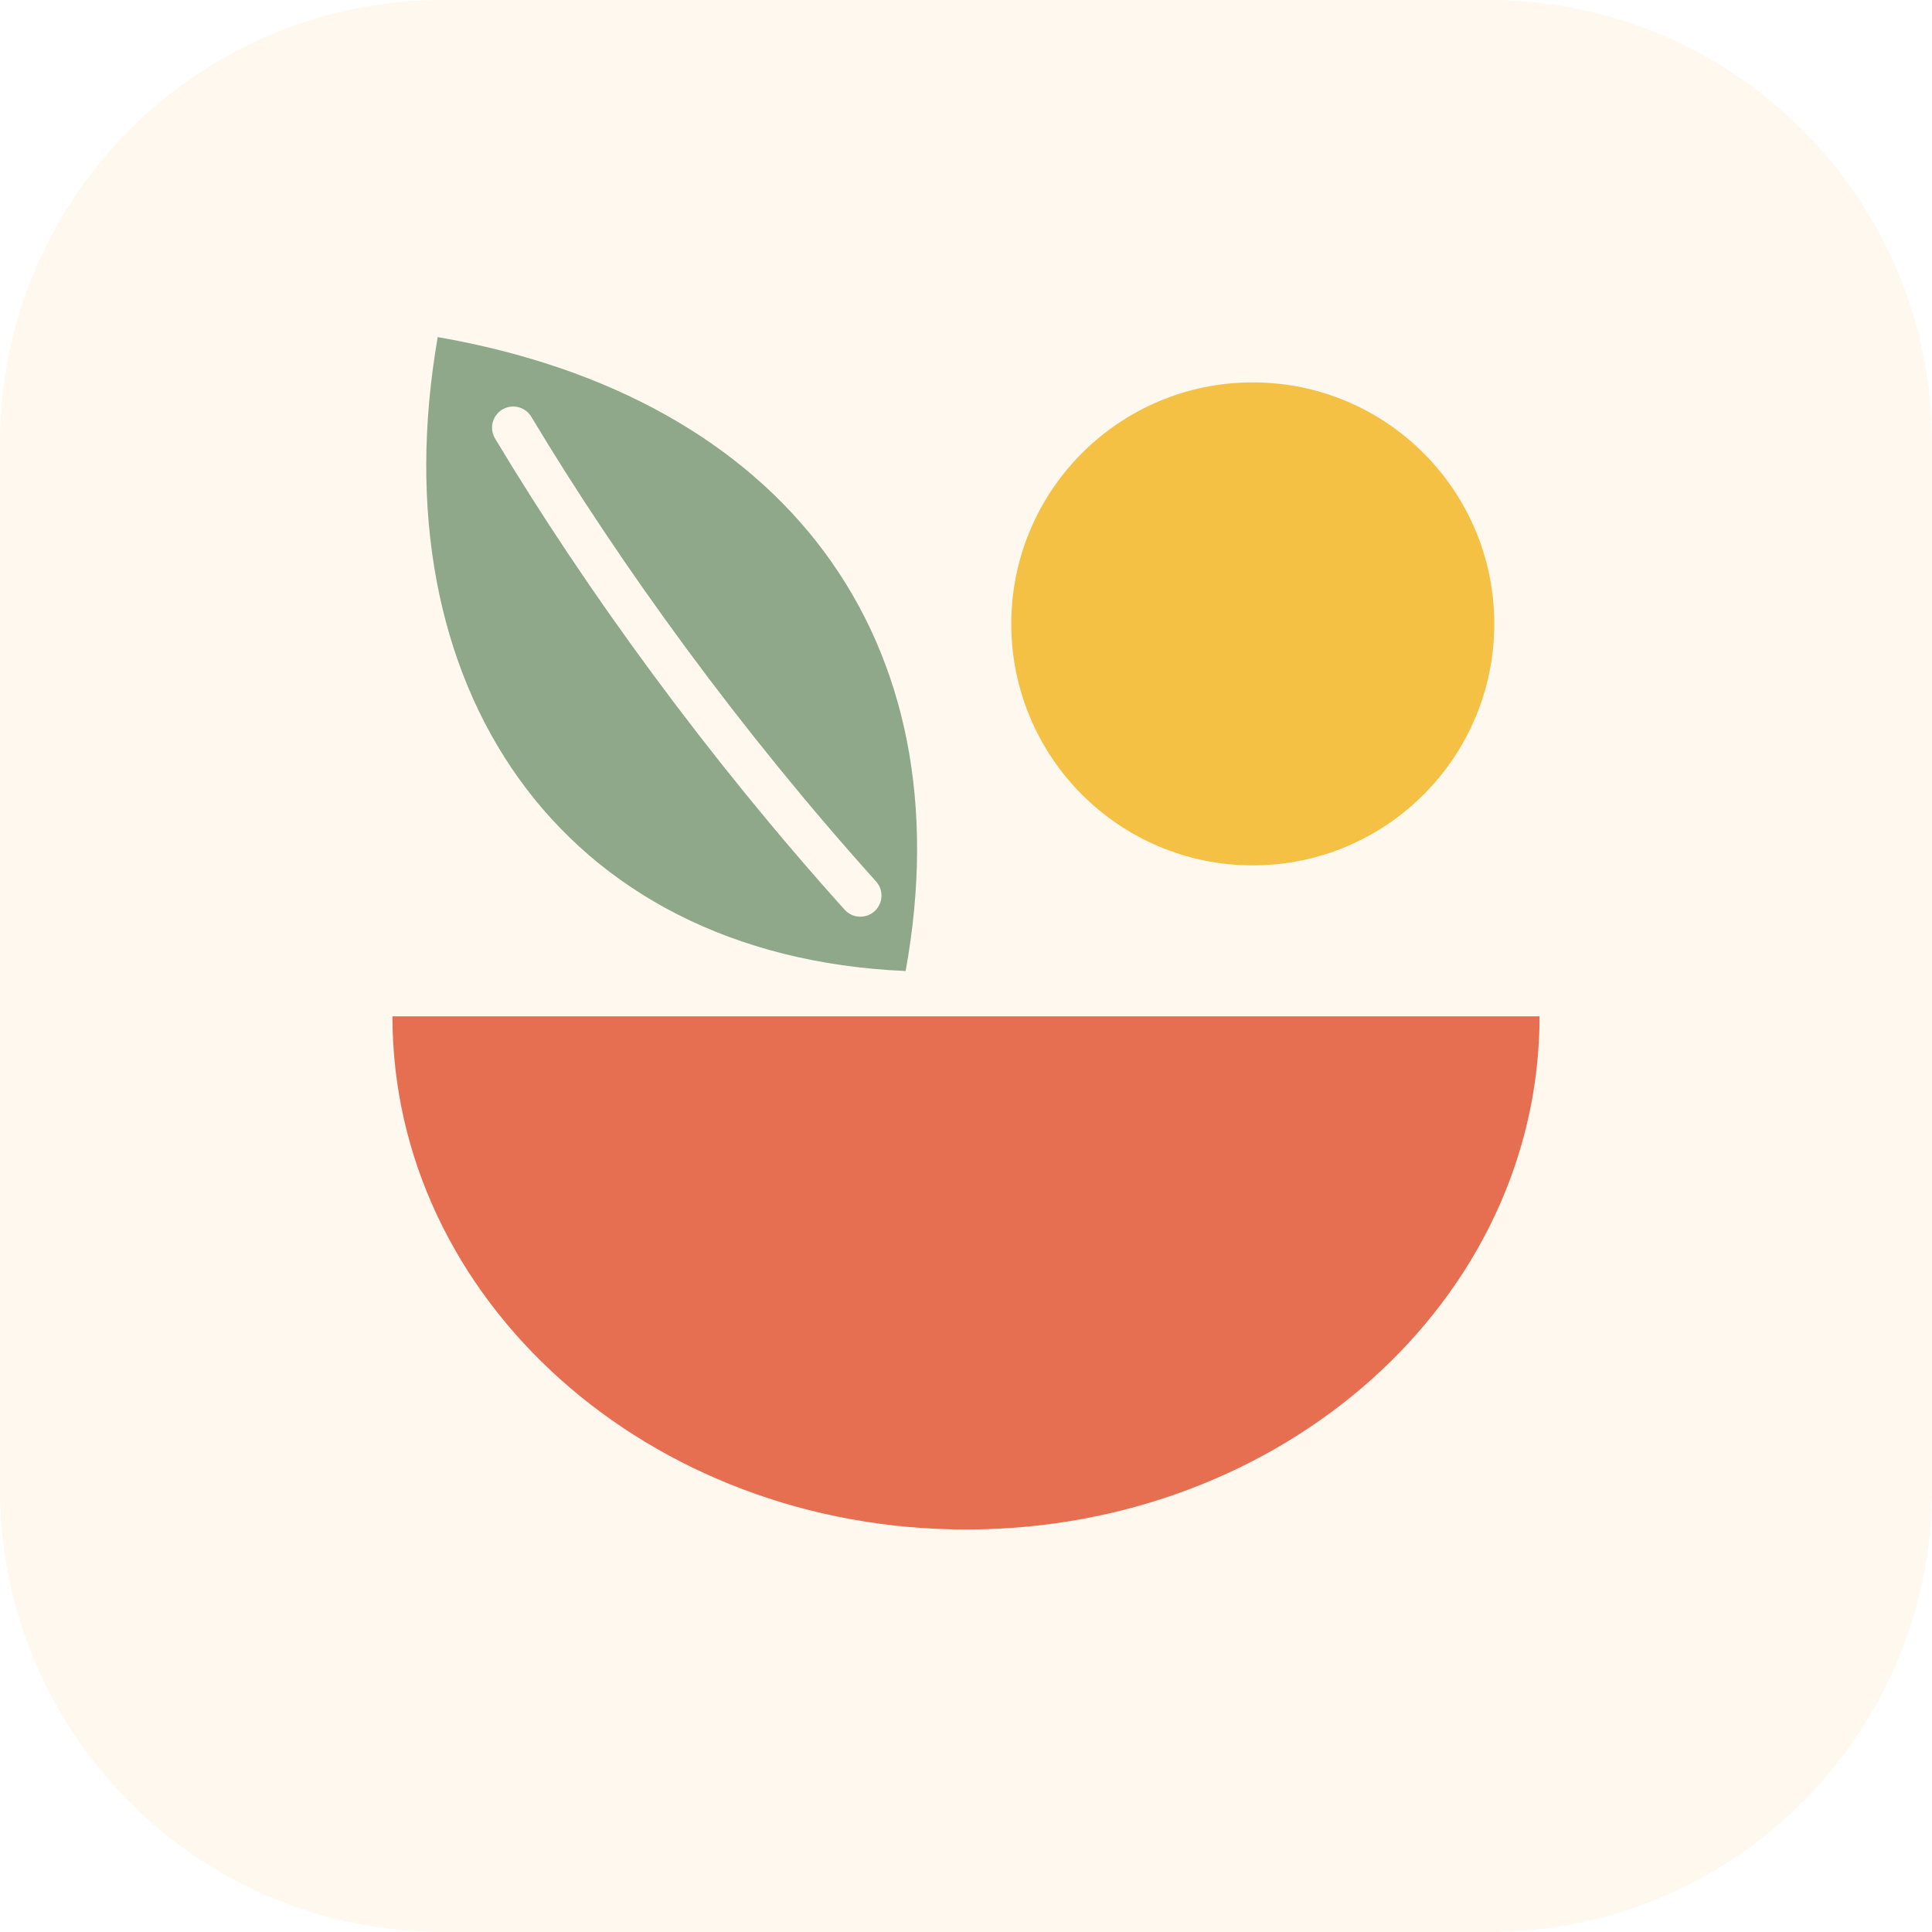
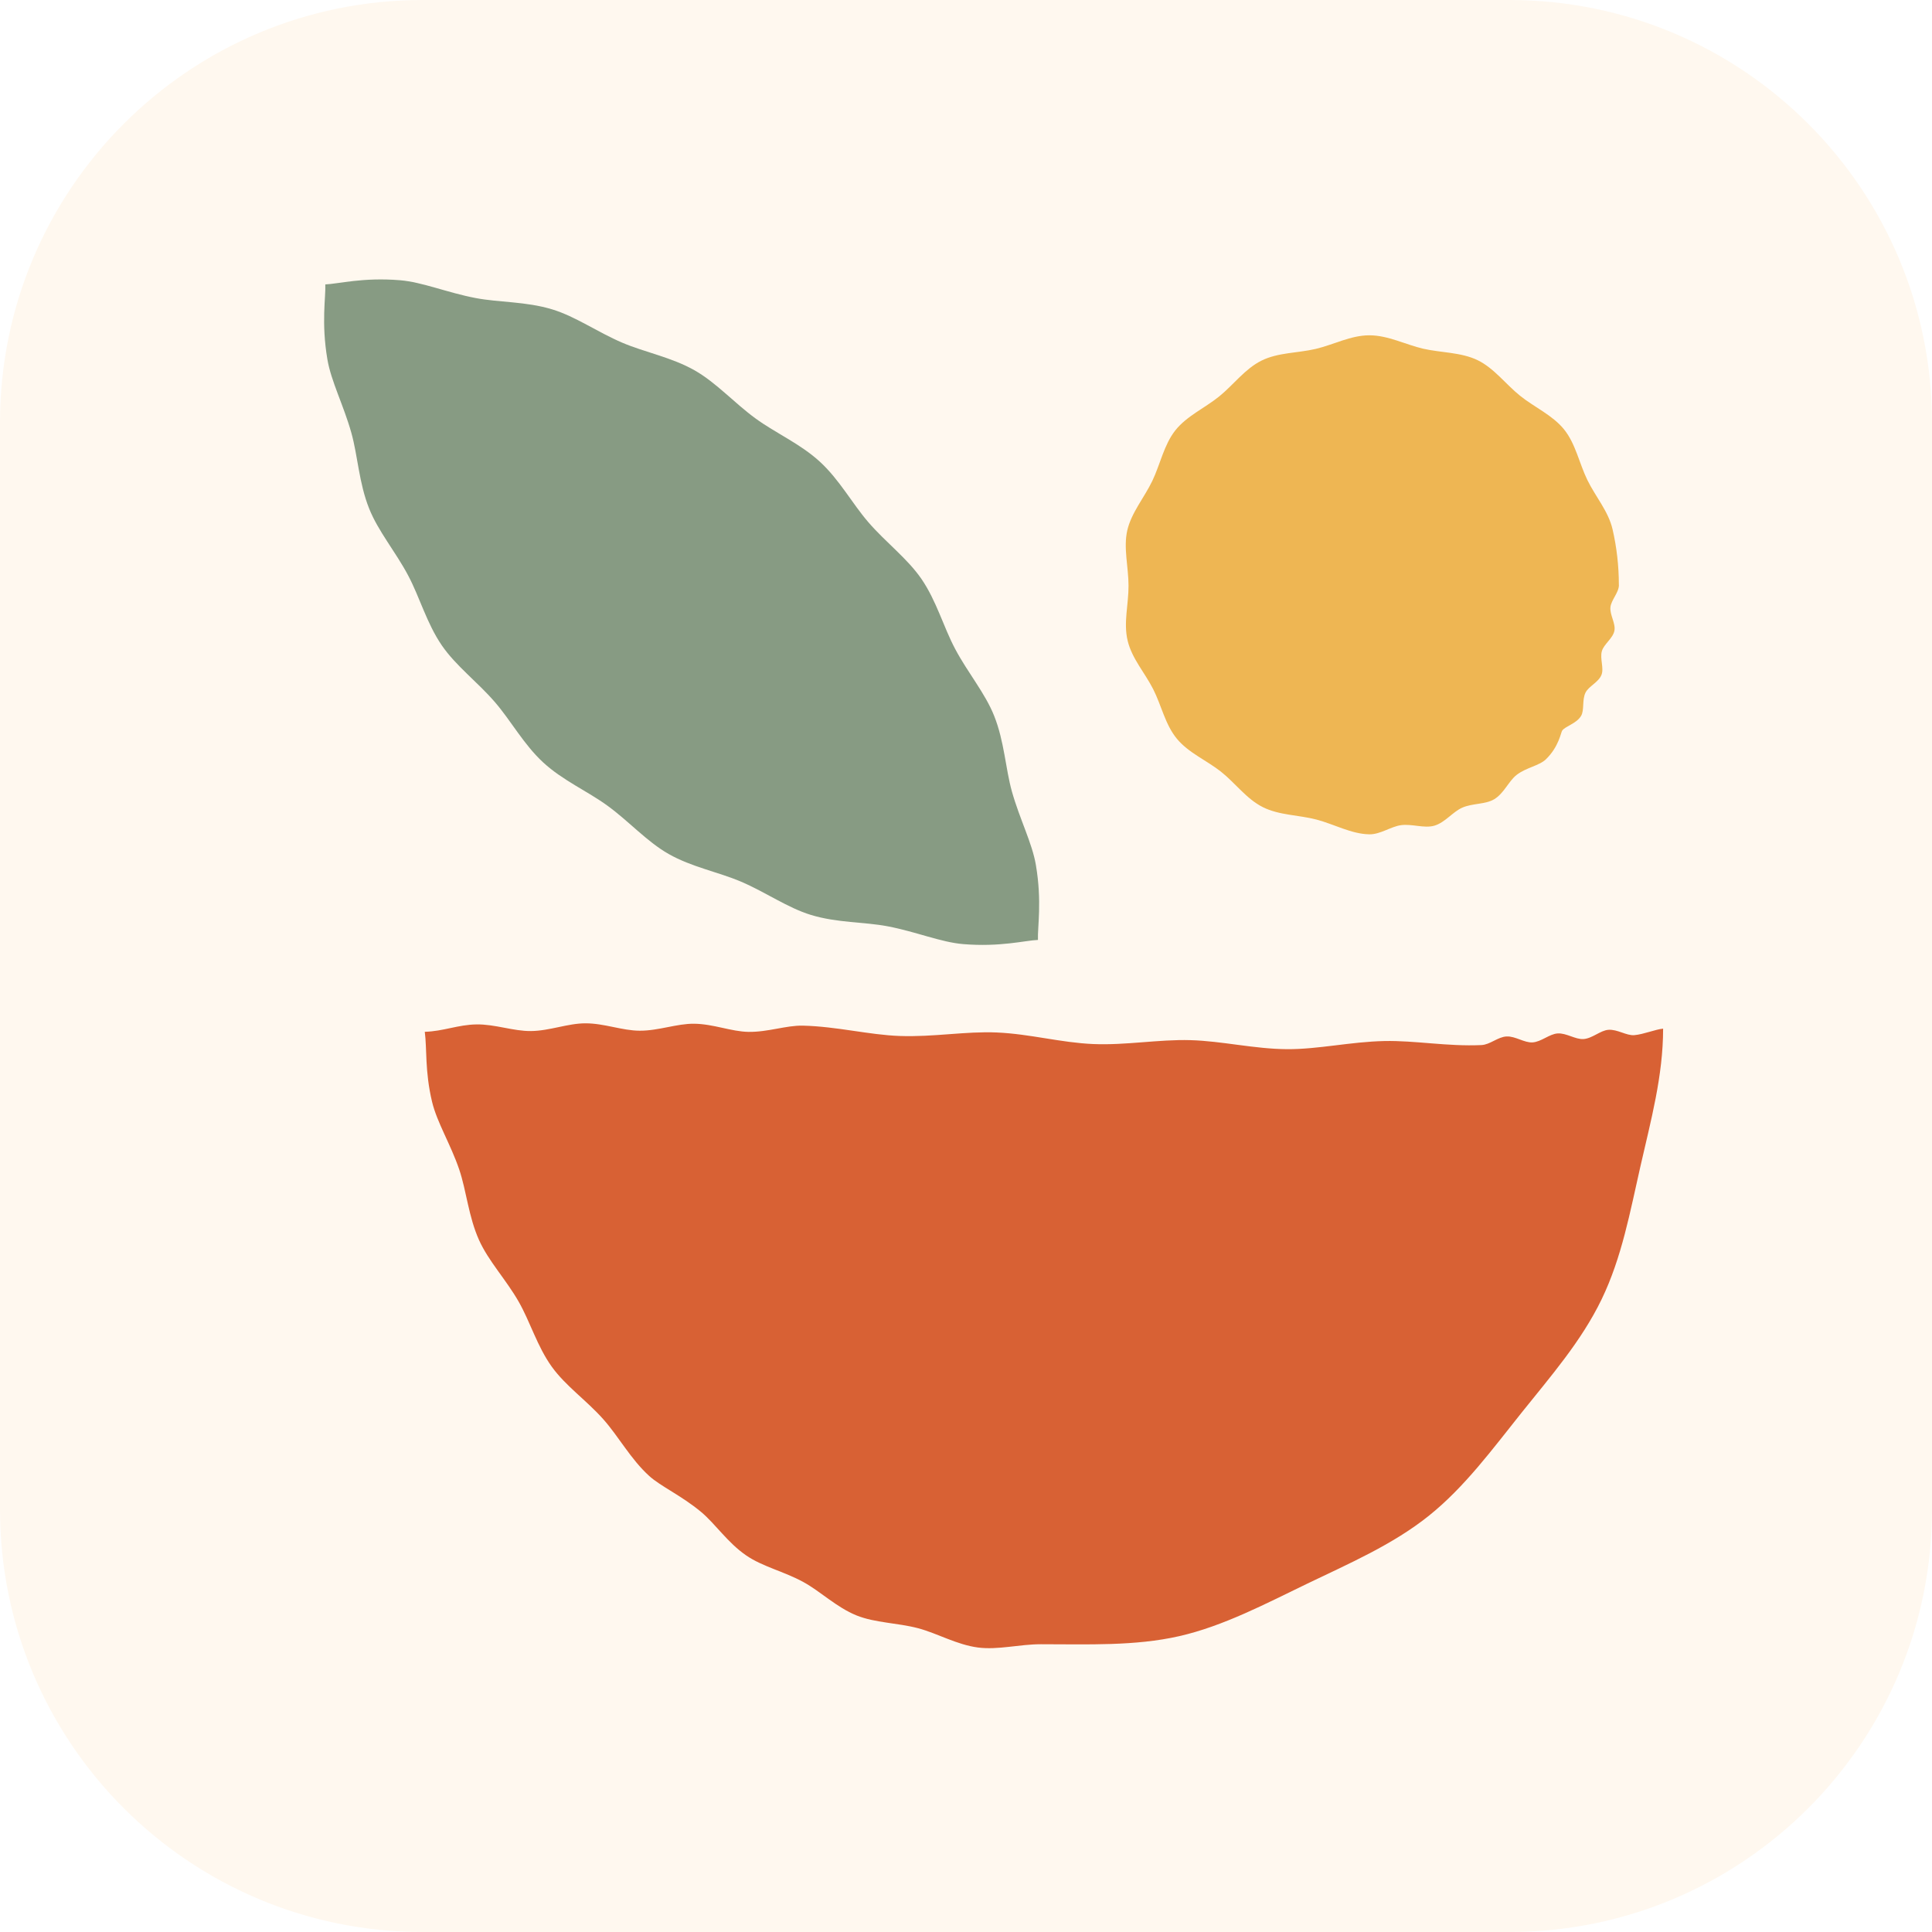
- <svg xmlns="http://www.w3.org/2000/svg" viewBox="0 0 48 48">
-   <rect width="48" height="48" rx="11" fill="#FFF8EF" />
-   <g transform="translate(6 5) scale(.75)">
-     <path d="M22 25.5C10.5 25 4.5 16 6.5 4.5 18 6.5 24 14.5 22 25.5Z" fill="#8FA88A" />
-     <path d="M20.5 23C16 18 12 12.5 9 7.5" fill="none" stroke="#FFF8EF" stroke-width="1.4" stroke-linecap="round" />
-     <circle cx="33.5" cy="14" r="8" fill="#F4C145" />
-     <path d="M5 27h38c0 9.4-8.5 17-19 17S5 36.4 5 27Z" fill="#E76F51" />
+ <svg xmlns="http://www.w3.org/2000/svg" viewBox="0 0 512 512">
+   <rect width="512" height="512" rx="112" fill="#FFF8EF" />
+   <g transform="translate(81.97 72.00) scale(1.8128)">
+     <path d="M106.92,200.65c6.92,0,13.78.29,20.25-1.18s12.73-4.79,18.77-7.7,12.45-5.68,17.71-9.89,9.34-9.79,13.57-15.08,8.74-10.44,11.7-16.57,4.16-12.79,5.68-19.47,3.31-13.18,3.31-20.1c-1.12.1-2.84.83-4.2.95-1.16.1-2.48-.88-3.8-.78-1.18.09-2.34,1.26-3.64,1.35-1.19.08-2.51-.91-3.79-.82-1.2.08-2.38,1.23-3.66,1.31-1.21.07-2.51-.93-3.79-.87s-2.41,1.2-3.68,1.26c-4.98.23-9.71-.69-14.21-.59-4.94.11-9.62,1.21-14.17,1.19-4.85-.03-9.52-1.19-14.16-1.32s-9.44.77-14.2.57-9.24-1.48-14.11-1.69c-4.52-.2-9.25.69-14.2.51-4.49-.16-9.16-1.39-14.14-1.51-2.43-.06-5.11.96-7.97.91-2.49-.04-5.13-1.16-7.93-1.19-2.53-.03-5.19,1.03-7.95,1.02-2.55,0-5.21-1.09-7.95-1.08-2.57,0-5.22,1.1-7.95,1.13-2.58.03-5.25-1.01-7.97-.97s-4.85,1.01-7.56,1.08c.33,2.4,0,5.77,1.06,10.21.73,3.06,2.72,6.22,3.98,9.93,1.06,3.14,1.35,6.86,2.89,10.3,1.39,3.09,3.95,5.78,5.79,9,1.7,2.97,2.71,6.55,4.86,9.54,2.01,2.79,5.06,4.9,7.5,7.64,2.29,2.57,4.02,5.86,6.74,8.32,1.68,1.52,4.67,2.84,7.55,5.23,2.11,1.75,3.88,4.5,6.62,6.38,2.36,1.63,5.52,2.34,8.34,3.88,2.56,1.4,4.85,3.7,7.79,4.89,2.73,1.1,5.96,1.07,9,1.87,2.85.76,5.63,2.41,8.76,2.82,2.92.38,6.03-.48,9.19-.48Z" fill="#D86134" />
+     <path d="M191.45,45.79c0,1.13-1.13,2.19-1.24,3.26-.11,1.13.79,2.38.58,3.44-.22,1.12-1.53,1.94-1.83,2.97-.32,1.1.33,2.5-.06,3.48-.43,1.09-1.87,1.66-2.33,2.59-.54,1.08-.14,2.57-.66,3.42-.69,1.13-2.23,1.45-2.75,2.13-.19.25-.48,2.36-2.38,4.2-.98.95-2.88,1.2-4.28,2.28-1.16.9-1.85,2.7-3.28,3.56-1.29.78-3.19.57-4.69,1.24-1.39.62-2.51,2.18-4.07,2.63-1.47.42-3.24-.29-4.85-.08-1.51.2-3.03,1.37-4.66,1.34-2.63-.05-5.13-1.48-7.73-2.16s-5.42-.61-7.82-1.81-4.03-3.53-6.13-5.19-4.73-2.74-6.44-4.81-2.25-4.85-3.46-7.24-3.11-4.47-3.74-7.1.14-5.28.13-8.03c0-2.74-.77-5.53-.18-8.1s2.51-4.83,3.66-7.23,1.7-5.28,3.36-7.38,4.32-3.27,6.41-4.96,3.77-4.04,6.19-5.24,5.28-1.09,7.92-1.71,5.11-1.99,7.85-1.99c2.74,0,5.3,1.37,7.87,1.96s5.54.51,7.94,1.67,4.13,3.53,6.22,5.21,4.76,2.84,6.44,4.93,2.21,4.94,3.39,7.37,3.08,4.58,3.69,7.22.92,5.37.92,8.11Z" fill="#EEB653" />
+     <path d="M74.65,27.79c2.87,2.64,4.71,6.1,7.09,8.85,2.55,2.95,5.69,5.28,7.75,8.28,2.21,3.23,3.22,7.02,4.92,10.22,1.85,3.49,4.39,6.47,5.71,9.8,1.49,3.74,1.65,7.68,2.59,11.04,1.14,4.06,2.97,7.55,3.51,10.77.91,5.37.22,9.08.3,10.94-1.86.07-5.5,1.06-10.93.61-3.26-.27-6.89-1.81-11.03-2.6-3.43-.66-7.37-.49-11.21-1.66-3.42-1.04-6.61-3.32-10.24-4.87-3.33-1.42-7.19-2.12-10.59-4.05-3.16-1.8-5.75-4.73-8.9-7.03-2.94-2.15-6.54-3.69-9.41-6.33s-4.71-6.1-7.09-8.85c-2.55-2.95-5.69-5.28-7.75-8.28-2.21-3.23-3.22-7.02-4.92-10.22-1.85-3.49-4.39-6.47-5.71-9.8-1.49-3.74-1.65-7.68-2.59-11.04-1.14-4.06-2.97-7.55-3.51-10.77-.91-5.37-.22-9.08-.3-10.94,1.86-.07,5.5-1.06,10.93-.61,3.26.27,6.89,1.81,11.03,2.6,3.43.66,7.37.49,11.21,1.66,3.42,1.04,6.61,3.32,10.24,4.87,3.33,1.42,7.19,2.12,10.59,4.05,3.16,1.8,5.75,4.73,8.9,7.03,2.94,2.15,6.54,3.69,9.41,6.33Z" fill="#879B83" />
  </g>
</svg>
